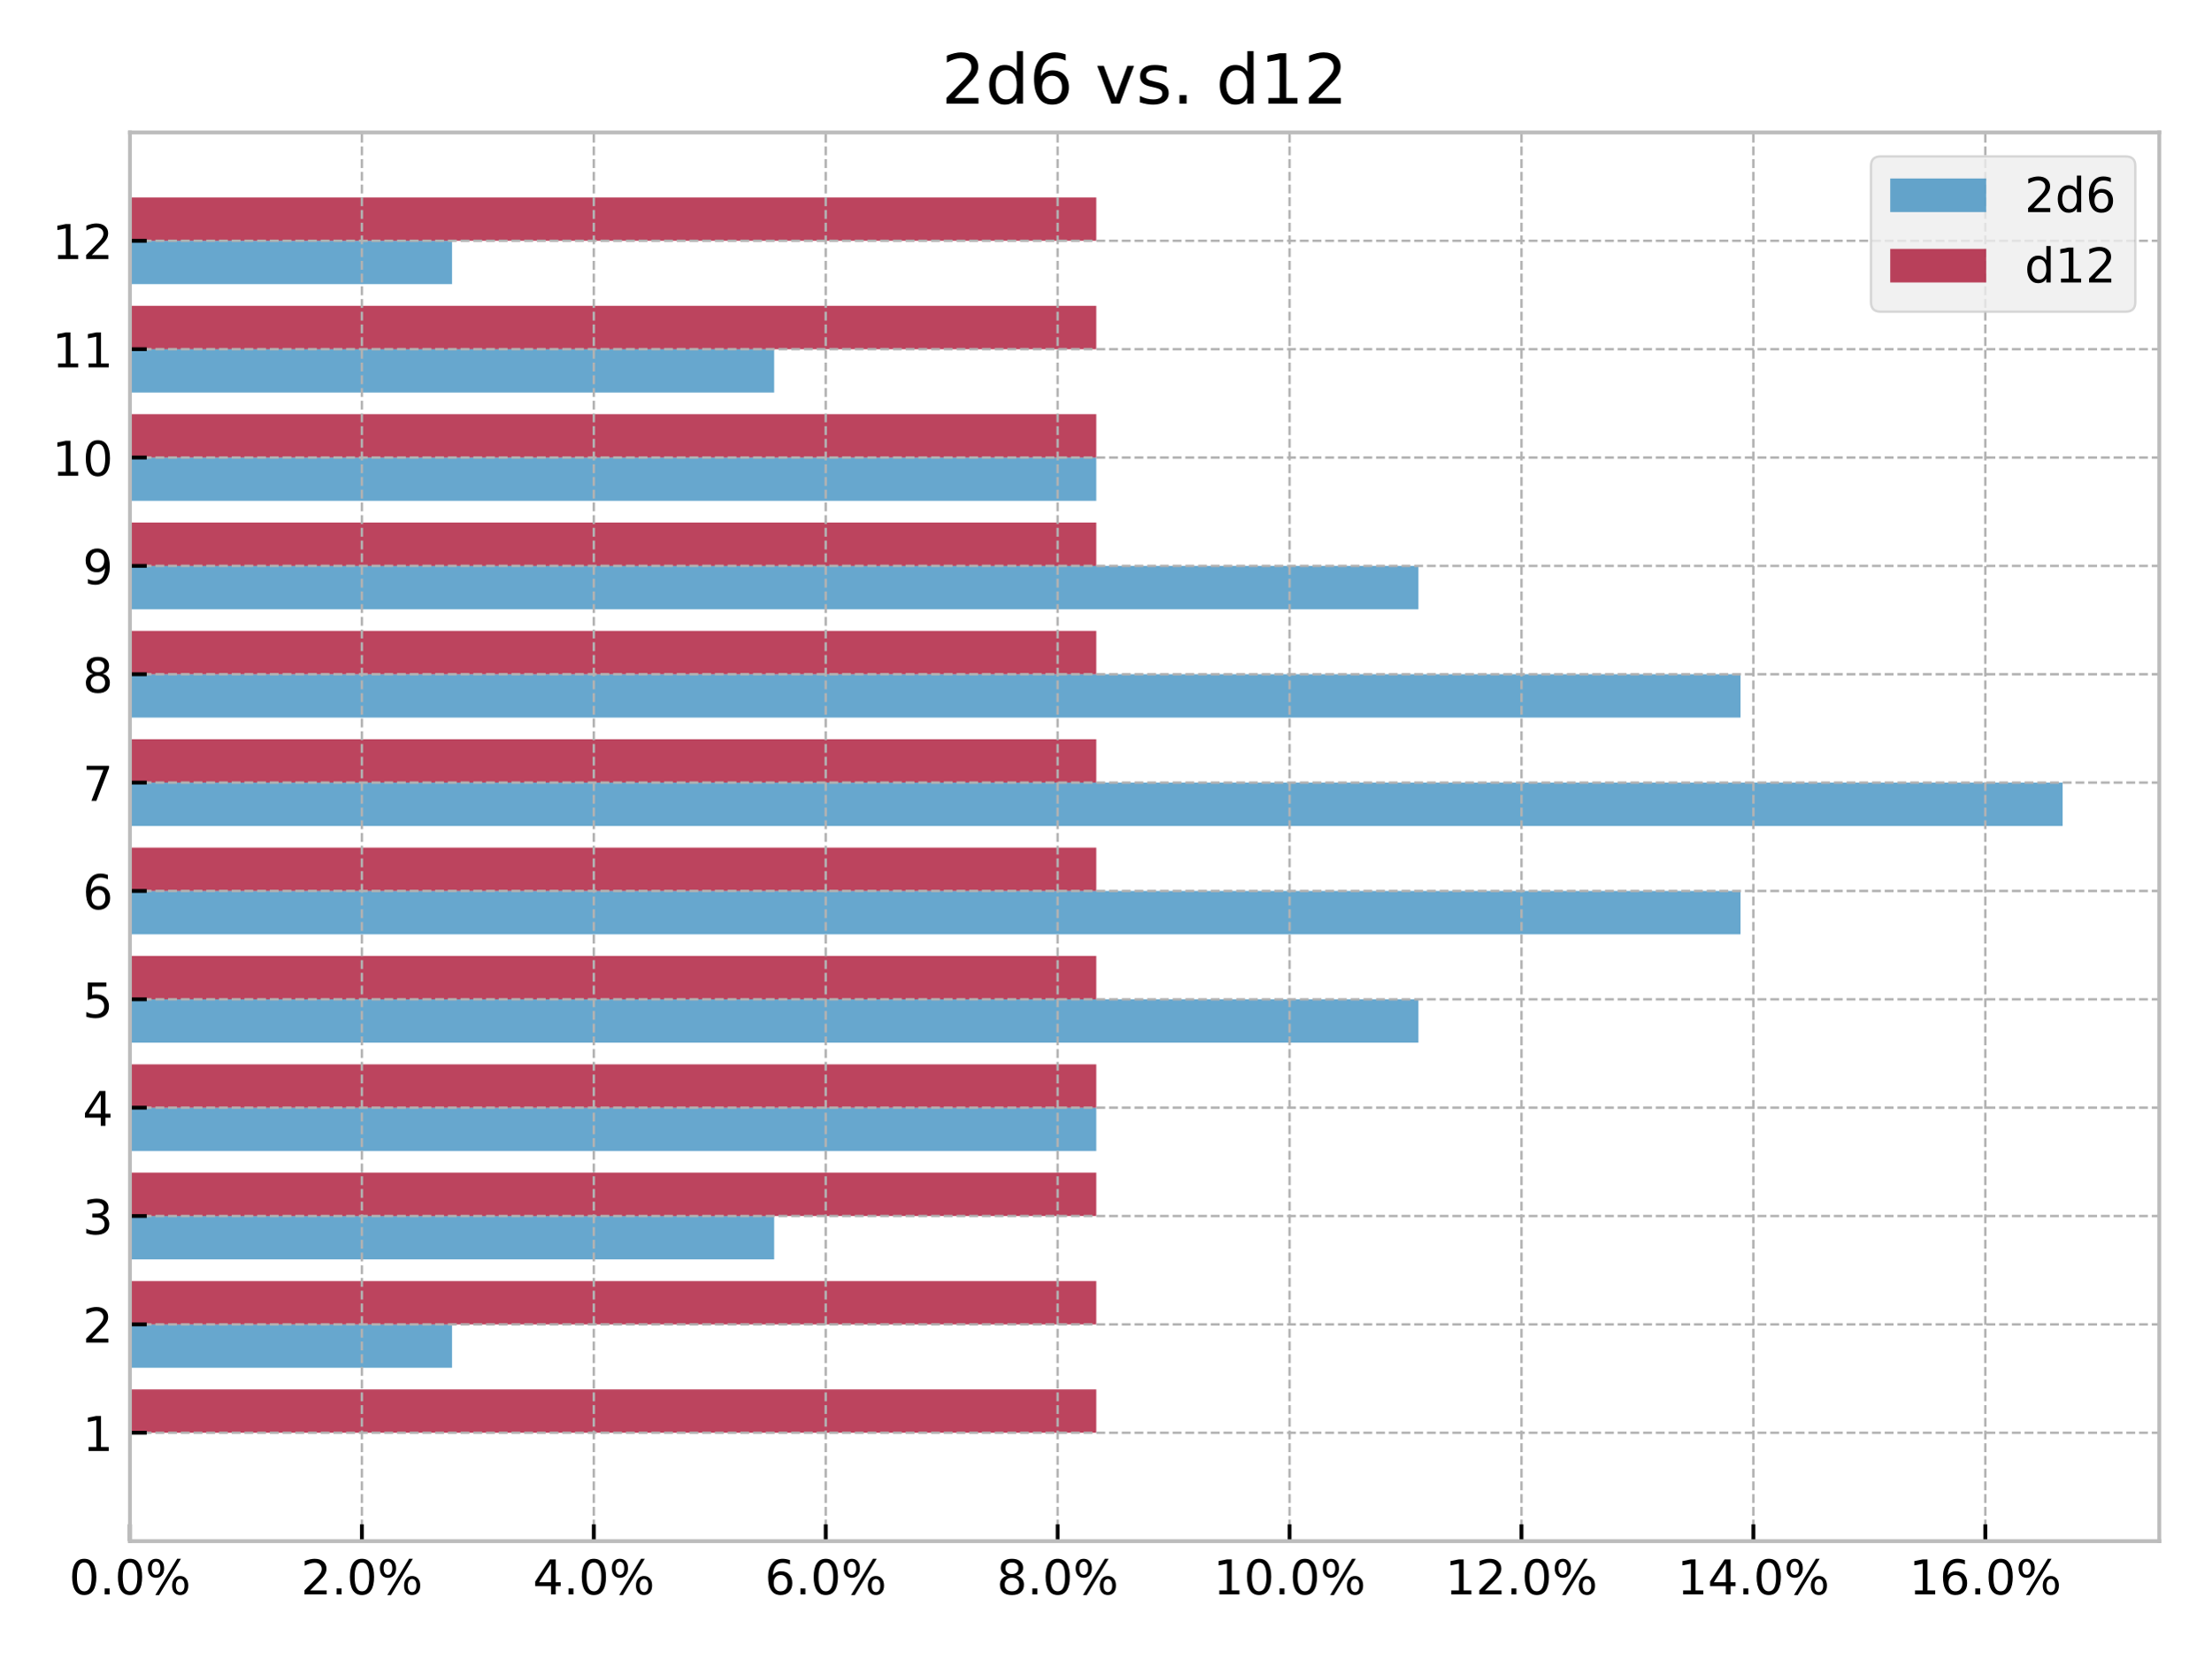
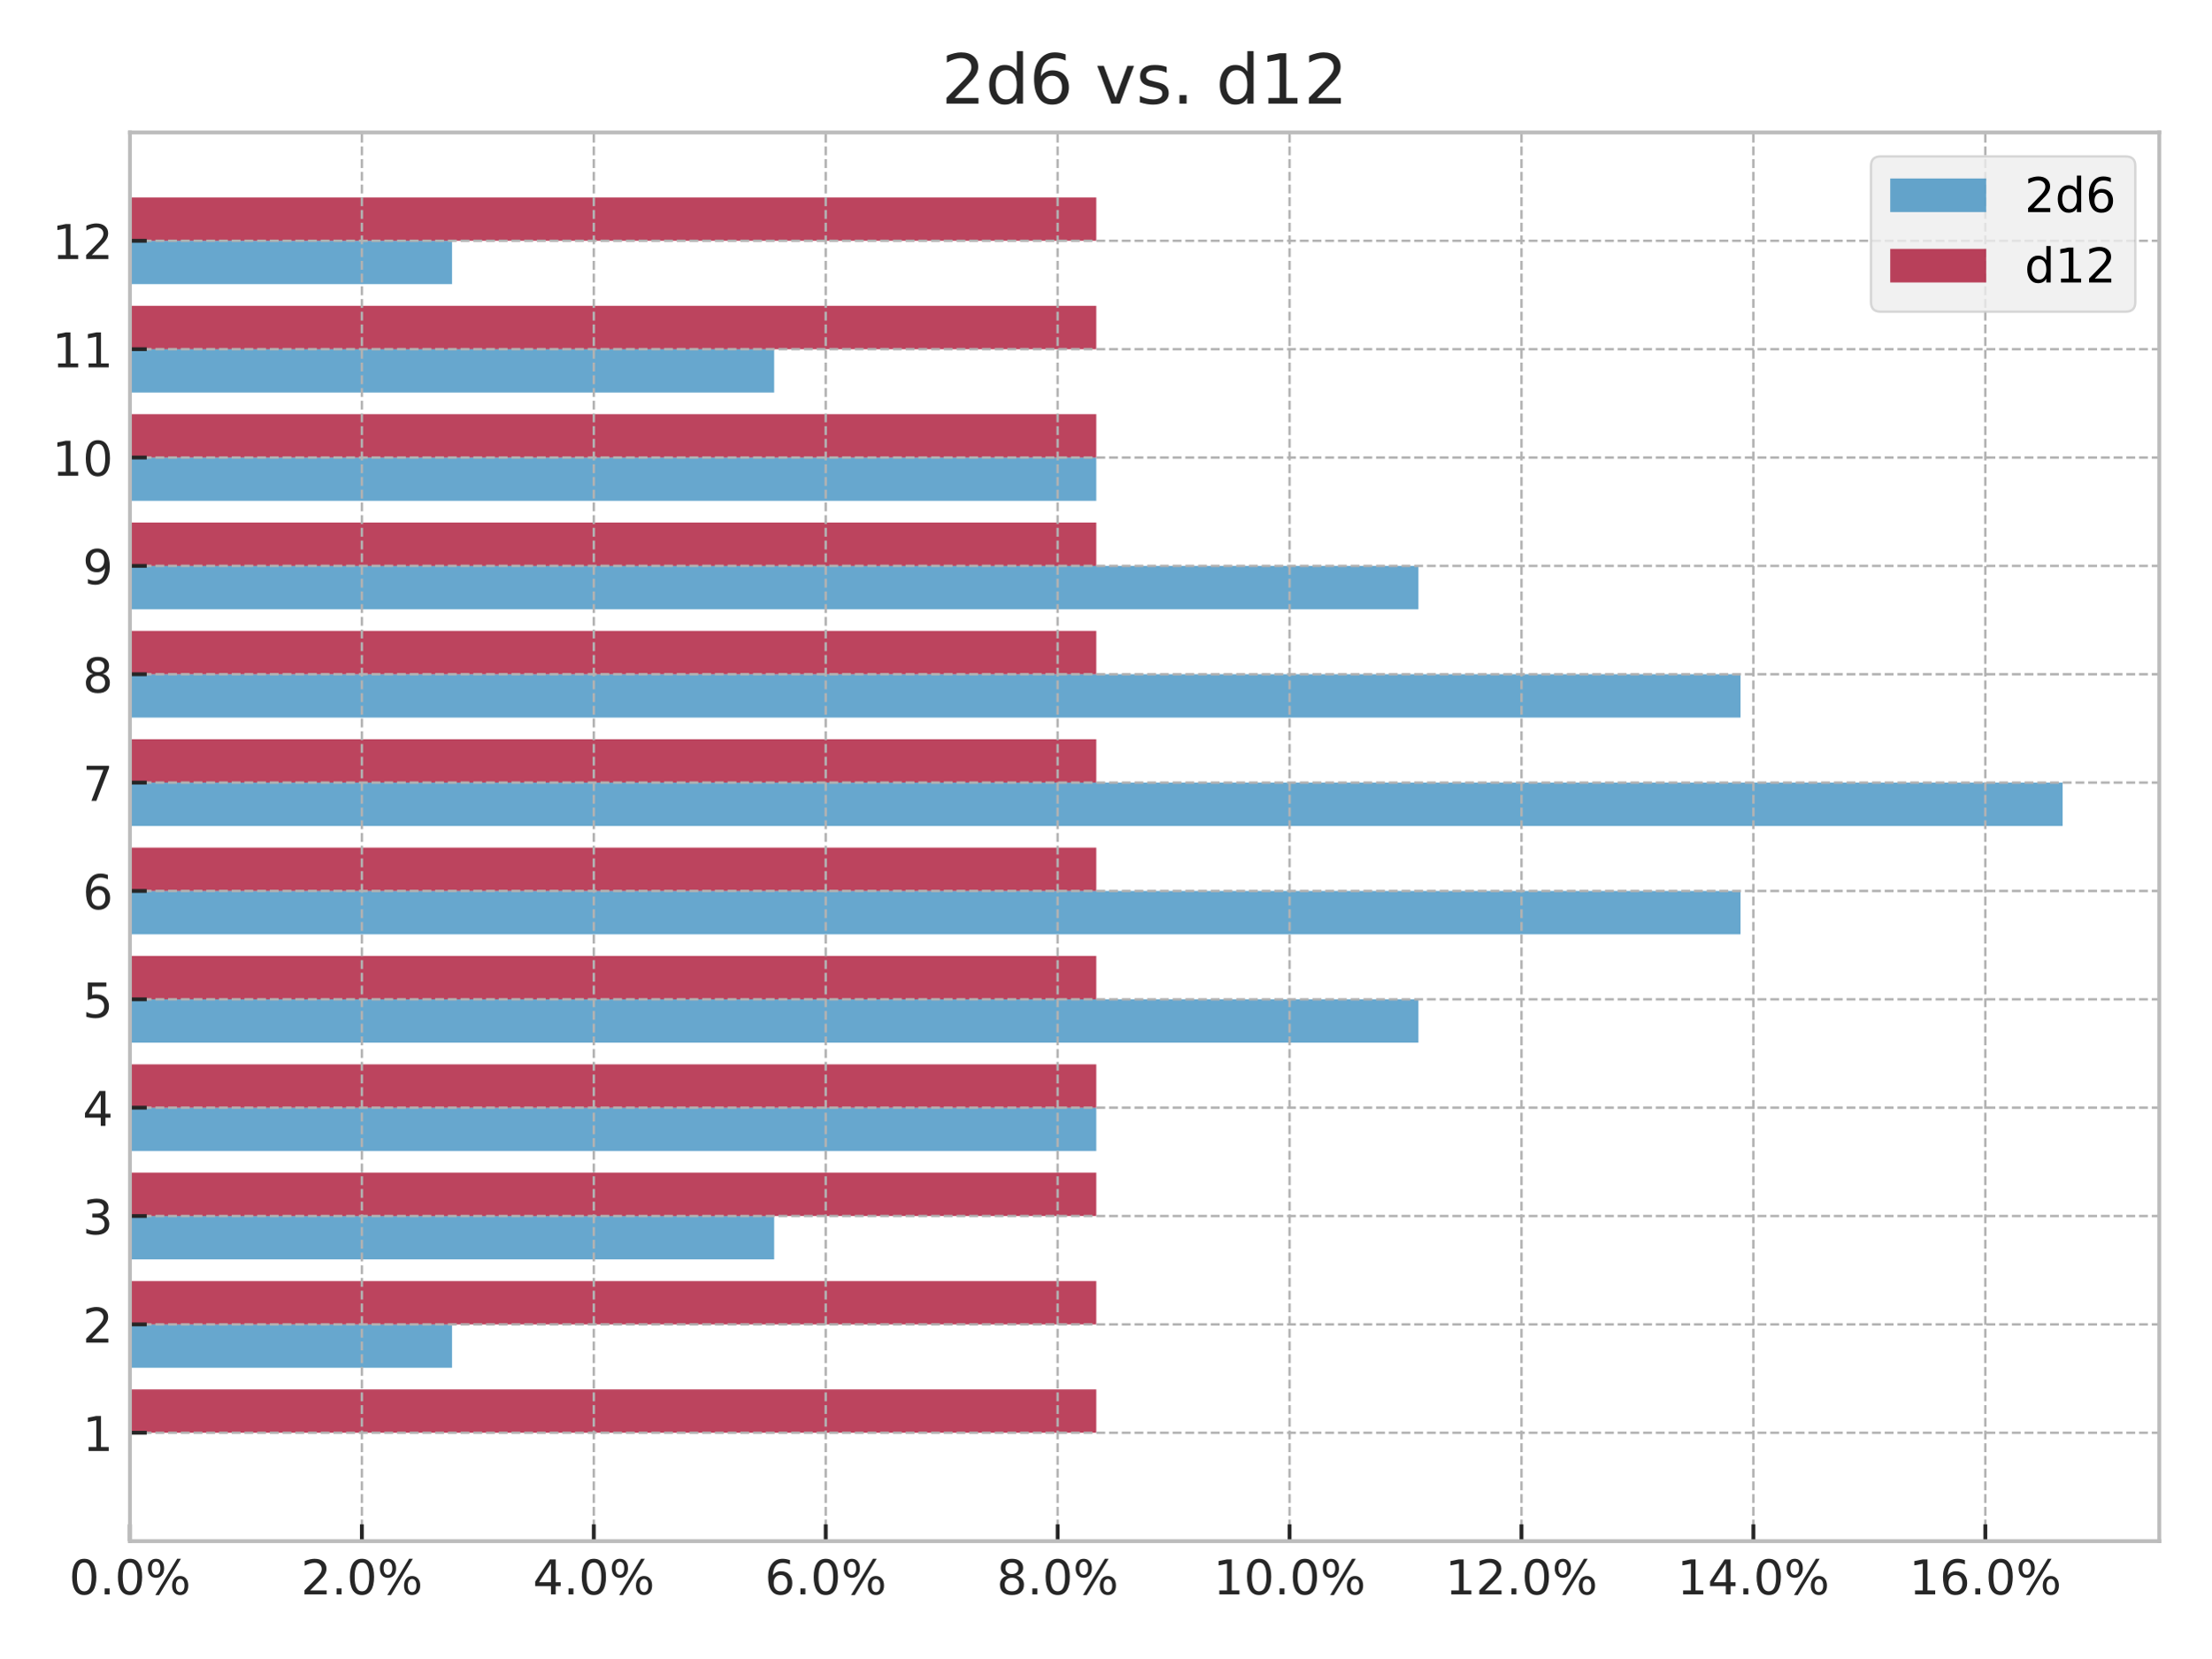
<svg xmlns="http://www.w3.org/2000/svg" xmlns:xlink="http://www.w3.org/1999/xlink" width="460.8pt" height="345.6pt" viewBox="0 0 460.8 345.6" version="1.1">
  <defs>
    <style type="text/css">*{stroke-linejoin: round; stroke-linecap: butt}</style>
  </defs>
  <g id="figure_1">
    <g id="patch_1">
      <path d="M 0 345.6  L 460.8 345.6  L 460.8 0  L 0 0  L 0 345.6  z " style="fill: none" />
    </g>
    <g id="axes_1">
      <g id="patch_2">
        <path d="M 27.08 321.22  L 450 321.22  L 450 27.6  L 27.08 27.6  L 27.08 321.22  z " style="fill: none" />
      </g>
      <g id="patch_3">
        <path d="M 27.08 285.082  L 94.21 285.082  L 94.21 276.048  L 27.08 276.048  z " clip-path="url(#p210be54471)" style="fill: #348abd; opacity: 0.75" />
      </g>
      <g id="patch_4">
        <path d="M 27.08 262.496  L 161.34 262.496  L 161.34 253.462  L 27.08 253.462  z " clip-path="url(#p210be54471)" style="fill: #348abd; opacity: 0.75" />
      </g>
      <g id="patch_5">
        <path d="M 27.08 239.91  L 228.47 239.91  L 228.47 230.875  L 27.08 230.875  z " clip-path="url(#p210be54471)" style="fill: #348abd; opacity: 0.75" />
      </g>
      <g id="patch_6">
        <path d="M 27.08 217.324  L 295.601 217.324  L 295.601 208.289  L 27.08 208.289  z " clip-path="url(#p210be54471)" style="fill: #348abd; opacity: 0.75" />
      </g>
      <g id="patch_7">
        <path d="M 27.08 194.738  L 362.731 194.738  L 362.731 185.703  L 27.08 185.703  z " clip-path="url(#p210be54471)" style="fill: #348abd; opacity: 0.75" />
      </g>
      <g id="patch_8">
        <path d="M 27.08 172.151  L 429.861 172.151  L 429.861 163.117  L 27.08 163.117  z " clip-path="url(#p210be54471)" style="fill: #348abd; opacity: 0.75" />
      </g>
      <g id="patch_9">
        <path d="M 27.08 149.565  L 362.731 149.565  L 362.731 140.531  L 27.08 140.531  z " clip-path="url(#p210be54471)" style="fill: #348abd; opacity: 0.75" />
      </g>
      <g id="patch_10">
        <path d="M 27.08 126.979  L 295.601 126.979  L 295.601 117.945  L 27.08 117.945  z " clip-path="url(#p210be54471)" style="fill: #348abd; opacity: 0.75" />
      </g>
      <g id="patch_11">
        <path d="M 27.08 104.393  L 228.47 104.393  L 228.47 95.358  L 27.08 95.358  z " clip-path="url(#p210be54471)" style="fill: #348abd; opacity: 0.75" />
      </g>
      <g id="patch_12">
        <path d="M 27.08 81.807  L 161.34 81.807  L 161.34 72.772  L 27.08 72.772  z " clip-path="url(#p210be54471)" style="fill: #348abd; opacity: 0.75" />
      </g>
      <g id="patch_13">
        <path d="M 27.08 59.221  L 94.21 59.221  L 94.21 50.186  L 27.08 50.186  z " clip-path="url(#p210be54471)" style="fill: #348abd; opacity: 0.75" />
      </g>
      <g id="patch_14">
        <path d="M 27.08 298.634  L 228.47 298.634  L 228.47 289.599  L 27.08 289.599  z " clip-path="url(#p210be54471)" style="fill: #a60628; opacity: 0.75" />
      </g>
      <g id="patch_15">
        <path d="M 27.08 276.048  L 228.47 276.048  L 228.47 267.013  L 27.08 267.013  z " clip-path="url(#p210be54471)" style="fill: #a60628; opacity: 0.75" />
      </g>
      <g id="patch_16">
        <path d="M 27.08 253.462  L 228.47 253.462  L 228.47 244.427  L 27.08 244.427  z " clip-path="url(#p210be54471)" style="fill: #a60628; opacity: 0.75" />
      </g>
      <g id="patch_17">
        <path d="M 27.08 230.875  L 228.47 230.875  L 228.47 221.841  L 27.08 221.841  z " clip-path="url(#p210be54471)" style="fill: #a60628; opacity: 0.75" />
      </g>
      <g id="patch_18">
        <path d="M 27.08 208.289  L 228.47 208.289  L 228.47 199.255  L 27.08 199.255  z " clip-path="url(#p210be54471)" style="fill: #a60628; opacity: 0.75" />
      </g>
      <g id="patch_19">
        <path d="M 27.08 185.703  L 228.47 185.703  L 228.47 176.669  L 27.08 176.669  z " clip-path="url(#p210be54471)" style="fill: #a60628; opacity: 0.75" />
      </g>
      <g id="patch_20">
        <path d="M 27.08 163.117  L 228.47 163.117  L 228.47 154.082  L 27.08 154.082  z " clip-path="url(#p210be54471)" style="fill: #a60628; opacity: 0.75" />
      </g>
      <g id="patch_21">
        <path d="M 27.08 140.531  L 228.47 140.531  L 228.47 131.496  L 27.08 131.496  z " clip-path="url(#p210be54471)" style="fill: #a60628; opacity: 0.75" />
      </g>
      <g id="patch_22">
        <path d="M 27.08 117.945  L 228.47 117.945  L 228.47 108.91  L 27.08 108.91  z " clip-path="url(#p210be54471)" style="fill: #a60628; opacity: 0.75" />
      </g>
      <g id="patch_23">
        <path d="M 27.08 95.358  L 228.47 95.358  L 228.47 86.324  L 27.08 86.324  z " clip-path="url(#p210be54471)" style="fill: #a60628; opacity: 0.75" />
      </g>
      <g id="patch_24">
        <path d="M 27.08 72.772  L 228.47 72.772  L 228.47 63.738  L 27.08 63.738  z " clip-path="url(#p210be54471)" style="fill: #a60628; opacity: 0.75" />
      </g>
      <g id="patch_25">
        <path d="M 27.08 50.186  L 228.47 50.186  L 228.47 41.152  L 27.08 41.152  z " clip-path="url(#p210be54471)" style="fill: #a60628; opacity: 0.75" />
      </g>
      <g id="matplotlib.axis_1">
        <g id="xtick_1">
          <g id="line2d_1">
            <path d="M 27.08 321.22  L 27.08 27.6  " clip-path="url(#p210be54471)" style="fill: none; stroke-dasharray: 1.85,0.8; stroke-dashoffset: 0; stroke: #b2b2b2; stroke-width: 0.5" />
          </g>
          <g id="line2d_2">
            <defs>
-               <path id="m2dd0287f95" d="M 0 0  L 0 -3.5  " style="stroke: #000000; stroke-width: 0.8" />
+               <path id="m73a5285972" d="M 0 0  L 0 -3.5  " style="stroke: #262626; stroke-width: 0.8" />
            </defs>
            <g>
-               <use xlink:href="#m2dd0287f95" x="27.08" y="321.22" style="stroke: #000000; stroke-width: 0.8" />
+               <use xlink:href="#m73a5285972" x="27.08" y="321.22" style="fill: #262626; stroke: #262626; stroke-width: 0.8" />
            </g>
          </g>
          <g id="text_1">
-             <g transform="translate(14.37766 332.3184) scale(0.1 -0.1)">
+             <g style="fill: #262626" transform="translate(14.37766 332.3184) scale(0.1 -0.1)">
              <defs>
                <path id="DejaVuSans-30" d="M 2034 4250  Q 1547 4250 1301 3770  Q 1056 3291 1056 2328  Q 1056 1369 1301 889  Q 1547 409 2034 409  Q 2525 409 2770 889  Q 3016 1369 3016 2328  Q 3016 3291 2770 3770  Q 2525 4250 2034 4250  z M 2034 4750  Q 2819 4750 3233 4129  Q 3647 3509 3647 2328  Q 3647 1150 3233 529  Q 2819 -91 2034 -91  Q 1250 -91 836 529  Q 422 1150 422 2328  Q 422 3509 836 4129  Q 1250 4750 2034 4750  z " transform="scale(0.015625)" />
                <path id="DejaVuSans-2e" d="M 684 794  L 1344 794  L 1344 0  L 684 0  L 684 794  z " transform="scale(0.015625)" />
                <path id="DejaVuSans-25" d="M 4653 2053  Q 4381 2053 4226 1822  Q 4072 1591 4072 1178  Q 4072 772 4226 539  Q 4381 306 4653 306  Q 4919 306 5073 539  Q 5228 772 5228 1178  Q 5228 1588 5073 1820  Q 4919 2053 4653 2053  z M 4653 2450  Q 5147 2450 5437 2106  Q 5728 1763 5728 1178  Q 5728 594 5436 251  Q 5144 -91 4653 -91  Q 4153 -91 3862 251  Q 3572 594 3572 1178  Q 3572 1766 3864 2108  Q 4156 2450 4653 2450  z M 1428 4353  Q 1159 4353 1004 4120  Q 850 3888 850 3481  Q 850 3069 1003 2837  Q 1156 2606 1428 2606  Q 1700 2606 1854 2837  Q 2009 3069 2009 3481  Q 2009 3884 1853 4118  Q 1697 4353 1428 4353  z M 4250 4750  L 4750 4750  L 1831 -91  L 1331 -91  L 4250 4750  z M 1428 4750  Q 1922 4750 2215 4408  Q 2509 4066 2509 3481  Q 2509 2891 2217 2550  Q 1925 2209 1428 2209  Q 931 2209 642 2551  Q 353 2894 353 3481  Q 353 4063 643 4406  Q 934 4750 1428 4750  z " transform="scale(0.015625)" />
              </defs>
              <use xlink:href="#DejaVuSans-30" />
              <use xlink:href="#DejaVuSans-2e" transform="translate(63.62305 0)" />
              <use xlink:href="#DejaVuSans-30" transform="translate(95.41016 0)" />
              <use xlink:href="#DejaVuSans-25" transform="translate(159.0332 0)" />
            </g>
          </g>
        </g>
        <g id="xtick_2">
          <g id="line2d_3">
            <path d="M 75.414 321.22  L 75.414 27.6  " clip-path="url(#p210be54471)" style="fill: none; stroke-dasharray: 1.85,0.8; stroke-dashoffset: 0; stroke: #b2b2b2; stroke-width: 0.5" />
          </g>
          <g id="line2d_4">
            <g>
-               <use xlink:href="#m2dd0287f95" x="75.414" y="321.22" style="stroke: #000000; stroke-width: 0.8" />
+               <use xlink:href="#m73a5285972" x="75.414" y="321.22" style="fill: #262626; stroke: #262626; stroke-width: 0.8" />
            </g>
          </g>
          <g id="text_2">
-             <g transform="translate(62.71137 332.3184) scale(0.1 -0.1)">
+             <g style="fill: #262626" transform="translate(62.71137 332.3184) scale(0.1 -0.1)">
              <defs>
                <path id="DejaVuSans-32" d="M 1228 531  L 3431 531  L 3431 0  L 469 0  L 469 531  Q 828 903 1448 1529  Q 2069 2156 2228 2338  Q 2531 2678 2651 2914  Q 2772 3150 2772 3378  Q 2772 3750 2511 3984  Q 2250 4219 1831 4219  Q 1534 4219 1204 4116  Q 875 4013 500 3803  L 500 4441  Q 881 4594 1212 4672  Q 1544 4750 1819 4750  Q 2544 4750 2975 4387  Q 3406 4025 3406 3419  Q 3406 3131 3298 2873  Q 3191 2616 2906 2266  Q 2828 2175 2409 1742  Q 1991 1309 1228 531  z " transform="scale(0.015625)" />
              </defs>
              <use xlink:href="#DejaVuSans-32" />
              <use xlink:href="#DejaVuSans-2e" transform="translate(63.62305 0)" />
              <use xlink:href="#DejaVuSans-30" transform="translate(95.41016 0)" />
              <use xlink:href="#DejaVuSans-25" transform="translate(159.0332 0)" />
            </g>
          </g>
        </g>
        <g id="xtick_3">
          <g id="line2d_5">
            <path d="M 123.747 321.22  L 123.747 27.6  " clip-path="url(#p210be54471)" style="fill: none; stroke-dasharray: 1.85,0.8; stroke-dashoffset: 0; stroke: #b2b2b2; stroke-width: 0.5" />
          </g>
          <g id="line2d_6">
            <g>
-               <use xlink:href="#m2dd0287f95" x="123.747" y="321.22" style="stroke: #000000; stroke-width: 0.8" />
+               <use xlink:href="#m73a5285972" x="123.747" y="321.22" style="fill: #262626; stroke: #262626; stroke-width: 0.8" />
            </g>
          </g>
          <g id="text_3">
-             <g transform="translate(111.0451 332.3184) scale(0.1 -0.1)">
+             <g style="fill: #262626" transform="translate(111.0451 332.3184) scale(0.1 -0.1)">
              <defs>
                <path id="DejaVuSans-34" d="M 2419 4116  L 825 1625  L 2419 1625  L 2419 4116  z M 2253 4666  L 3047 4666  L 3047 1625  L 3713 1625  L 3713 1100  L 3047 1100  L 3047 0  L 2419 0  L 2419 1100  L 313 1100  L 313 1709  L 2253 4666  z " transform="scale(0.015625)" />
              </defs>
              <use xlink:href="#DejaVuSans-34" />
              <use xlink:href="#DejaVuSans-2e" transform="translate(63.62305 0)" />
              <use xlink:href="#DejaVuSans-30" transform="translate(95.41016 0)" />
              <use xlink:href="#DejaVuSans-25" transform="translate(159.0332 0)" />
            </g>
          </g>
        </g>
        <g id="xtick_4">
          <g id="line2d_7">
            <path d="M 172.081 321.22  L 172.081 27.6  " clip-path="url(#p210be54471)" style="fill: none; stroke-dasharray: 1.85,0.8; stroke-dashoffset: 0; stroke: #b2b2b2; stroke-width: 0.5" />
          </g>
          <g id="line2d_8">
            <g>
-               <use xlink:href="#m2dd0287f95" x="172.081" y="321.22" style="stroke: #000000; stroke-width: 0.8" />
+               <use xlink:href="#m73a5285972" x="172.081" y="321.22" style="fill: #262626; stroke: #262626; stroke-width: 0.8" />
            </g>
          </g>
          <g id="text_4">
-             <g transform="translate(159.3788 332.3184) scale(0.1 -0.1)">
+             <g style="fill: #262626" transform="translate(159.3788 332.3184) scale(0.1 -0.1)">
              <defs>
                <path id="DejaVuSans-36" d="M 2113 2584  Q 1688 2584 1439 2293  Q 1191 2003 1191 1497  Q 1191 994 1439 701  Q 1688 409 2113 409  Q 2538 409 2786 701  Q 3034 994 3034 1497  Q 3034 2003 2786 2293  Q 2538 2584 2113 2584  z M 3366 4563  L 3366 3988  Q 3128 4100 2886 4159  Q 2644 4219 2406 4219  Q 1781 4219 1451 3797  Q 1122 3375 1075 2522  Q 1259 2794 1537 2939  Q 1816 3084 2150 3084  Q 2853 3084 3261 2657  Q 3669 2231 3669 1497  Q 3669 778 3244 343  Q 2819 -91 2113 -91  Q 1303 -91 875 529  Q 447 1150 447 2328  Q 447 3434 972 4092  Q 1497 4750 2381 4750  Q 2619 4750 2861 4703  Q 3103 4656 3366 4563  z " transform="scale(0.015625)" />
              </defs>
              <use xlink:href="#DejaVuSans-36" />
              <use xlink:href="#DejaVuSans-2e" transform="translate(63.62305 0)" />
              <use xlink:href="#DejaVuSans-30" transform="translate(95.41016 0)" />
              <use xlink:href="#DejaVuSans-25" transform="translate(159.0332 0)" />
            </g>
          </g>
        </g>
        <g id="xtick_5">
          <g id="line2d_9">
            <path d="M 220.415 321.22  L 220.415 27.6  " clip-path="url(#p210be54471)" style="fill: none; stroke-dasharray: 1.85,0.8; stroke-dashoffset: 0; stroke: #b2b2b2; stroke-width: 0.5" />
          </g>
          <g id="line2d_10">
            <g>
-               <use xlink:href="#m2dd0287f95" x="220.415" y="321.22" style="stroke: #000000; stroke-width: 0.8" />
+               <use xlink:href="#m73a5285972" x="220.415" y="321.22" style="fill: #262626; stroke: #262626; stroke-width: 0.8" />
            </g>
          </g>
          <g id="text_5">
-             <g transform="translate(207.7125 332.3184) scale(0.1 -0.1)">
+             <g style="fill: #262626" transform="translate(207.7125 332.3184) scale(0.1 -0.1)">
              <defs>
                <path id="DejaVuSans-38" d="M 2034 2216  Q 1584 2216 1326 1975  Q 1069 1734 1069 1313  Q 1069 891 1326 650  Q 1584 409 2034 409  Q 2484 409 2743 651  Q 3003 894 3003 1313  Q 3003 1734 2745 1975  Q 2488 2216 2034 2216  z M 1403 2484  Q 997 2584 770 2862  Q 544 3141 544 3541  Q 544 4100 942 4425  Q 1341 4750 2034 4750  Q 2731 4750 3128 4425  Q 3525 4100 3525 3541  Q 3525 3141 3298 2862  Q 3072 2584 2669 2484  Q 3125 2378 3379 2068  Q 3634 1759 3634 1313  Q 3634 634 3220 271  Q 2806 -91 2034 -91  Q 1263 -91 848 271  Q 434 634 434 1313  Q 434 1759 690 2068  Q 947 2378 1403 2484  z M 1172 3481  Q 1172 3119 1398 2916  Q 1625 2713 2034 2713  Q 2441 2713 2670 2916  Q 2900 3119 2900 3481  Q 2900 3844 2670 4047  Q 2441 4250 2034 4250  Q 1625 4250 1398 4047  Q 1172 3844 1172 3481  z " transform="scale(0.015625)" />
              </defs>
              <use xlink:href="#DejaVuSans-38" />
              <use xlink:href="#DejaVuSans-2e" transform="translate(63.62305 0)" />
              <use xlink:href="#DejaVuSans-30" transform="translate(95.41016 0)" />
              <use xlink:href="#DejaVuSans-25" transform="translate(159.0332 0)" />
            </g>
          </g>
        </g>
        <g id="xtick_6">
          <g id="line2d_11">
            <path d="M 268.749 321.22  L 268.749 27.6  " clip-path="url(#p210be54471)" style="fill: none; stroke-dasharray: 1.85,0.8; stroke-dashoffset: 0; stroke: #b2b2b2; stroke-width: 0.5" />
          </g>
          <g id="line2d_12">
            <g>
-               <use xlink:href="#m2dd0287f95" x="268.749" y="321.22" style="stroke: #000000; stroke-width: 0.8" />
+               <use xlink:href="#m73a5285972" x="268.749" y="321.22" style="fill: #262626; stroke: #262626; stroke-width: 0.8" />
            </g>
          </g>
          <g id="text_6">
-             <g transform="translate(252.865 332.3184) scale(0.1 -0.1)">
+             <g style="fill: #262626" transform="translate(252.865 332.3184) scale(0.1 -0.1)">
              <defs>
                <path id="DejaVuSans-31" d="M 794 531  L 1825 531  L 1825 4091  L 703 3866  L 703 4441  L 1819 4666  L 2450 4666  L 2450 531  L 3481 531  L 3481 0  L 794 0  L 794 531  z " transform="scale(0.015625)" />
              </defs>
              <use xlink:href="#DejaVuSans-31" />
              <use xlink:href="#DejaVuSans-30" transform="translate(63.62305 0)" />
              <use xlink:href="#DejaVuSans-2e" transform="translate(127.2461 0)" />
              <use xlink:href="#DejaVuSans-30" transform="translate(159.0332 0)" />
              <use xlink:href="#DejaVuSans-25" transform="translate(222.6562 0)" />
            </g>
          </g>
        </g>
        <g id="xtick_7">
          <g id="line2d_13">
            <path d="M 317.082 321.22  L 317.082 27.6  " clip-path="url(#p210be54471)" style="fill: none; stroke-dasharray: 1.85,0.8; stroke-dashoffset: 0; stroke: #b2b2b2; stroke-width: 0.5" />
          </g>
          <g id="line2d_14">
            <g>
-               <use xlink:href="#m2dd0287f95" x="317.082" y="321.22" style="stroke: #000000; stroke-width: 0.8" />
+               <use xlink:href="#m73a5285972" x="317.082" y="321.22" style="fill: #262626; stroke: #262626; stroke-width: 0.8" />
            </g>
          </g>
          <g id="text_7">
-             <g transform="translate(301.1987 332.3184) scale(0.1 -0.1)">
+             <g style="fill: #262626" transform="translate(301.1987 332.3184) scale(0.1 -0.1)">
              <use xlink:href="#DejaVuSans-31" />
              <use xlink:href="#DejaVuSans-32" transform="translate(63.62305 0)" />
              <use xlink:href="#DejaVuSans-2e" transform="translate(127.2461 0)" />
              <use xlink:href="#DejaVuSans-30" transform="translate(159.0332 0)" />
              <use xlink:href="#DejaVuSans-25" transform="translate(222.6562 0)" />
            </g>
          </g>
        </g>
        <g id="xtick_8">
          <g id="line2d_15">
            <path d="M 365.416 321.22  L 365.416 27.6  " clip-path="url(#p210be54471)" style="fill: none; stroke-dasharray: 1.85,0.8; stroke-dashoffset: 0; stroke: #b2b2b2; stroke-width: 0.5" />
          </g>
          <g id="line2d_16">
            <g>
-               <use xlink:href="#m2dd0287f95" x="365.416" y="321.22" style="stroke: #000000; stroke-width: 0.8" />
+               <use xlink:href="#m73a5285972" x="365.416" y="321.22" style="fill: #262626; stroke: #262626; stroke-width: 0.8" />
            </g>
          </g>
          <g id="text_8">
-             <g transform="translate(349.5324 332.3184) scale(0.1 -0.1)">
+             <g style="fill: #262626" transform="translate(349.5324 332.3184) scale(0.1 -0.1)">
              <use xlink:href="#DejaVuSans-31" />
              <use xlink:href="#DejaVuSans-34" transform="translate(63.62305 0)" />
              <use xlink:href="#DejaVuSans-2e" transform="translate(127.2461 0)" />
              <use xlink:href="#DejaVuSans-30" transform="translate(159.0332 0)" />
              <use xlink:href="#DejaVuSans-25" transform="translate(222.6562 0)" />
            </g>
          </g>
        </g>
        <g id="xtick_9">
          <g id="line2d_17">
            <path d="M 413.75 321.22  L 413.75 27.6  " clip-path="url(#p210be54471)" style="fill: none; stroke-dasharray: 1.85,0.8; stroke-dashoffset: 0; stroke: #b2b2b2; stroke-width: 0.5" />
          </g>
          <g id="line2d_18">
            <g>
-               <use xlink:href="#m2dd0287f95" x="413.75" y="321.22" style="stroke: #000000; stroke-width: 0.8" />
+               <use xlink:href="#m73a5285972" x="413.75" y="321.22" style="fill: #262626; stroke: #262626; stroke-width: 0.8" />
            </g>
          </g>
          <g id="text_9">
-             <g transform="translate(397.8661 332.3184) scale(0.1 -0.1)">
+             <g style="fill: #262626" transform="translate(397.8661 332.3184) scale(0.1 -0.1)">
              <use xlink:href="#DejaVuSans-31" />
              <use xlink:href="#DejaVuSans-36" transform="translate(63.62305 0)" />
              <use xlink:href="#DejaVuSans-2e" transform="translate(127.2461 0)" />
              <use xlink:href="#DejaVuSans-30" transform="translate(159.0332 0)" />
              <use xlink:href="#DejaVuSans-25" transform="translate(222.6562 0)" />
            </g>
          </g>
        </g>
      </g>
      <g id="matplotlib.axis_2">
        <g id="ytick_1">
          <g id="line2d_19">
            <path d="M 27.08 298.634  L 450 298.634  " clip-path="url(#p210be54471)" style="fill: none; stroke-dasharray: 1.85,0.8; stroke-dashoffset: 0; stroke: #b2b2b2; stroke-width: 0.5" />
          </g>
          <g id="line2d_20">
            <defs>
-               <path id="m525068247a" d="M 0 0  L 3.5 0  " style="stroke: #000000; stroke-width: 0.8" />
+               <path id="m5d848f88b3" d="M 0 0  L 3.5 0  " style="stroke: #262626; stroke-width: 0.8" />
            </defs>
            <g>
-               <use xlink:href="#m525068247a" x="27.08" y="298.634" style="stroke: #000000; stroke-width: 0.8" />
+               <use xlink:href="#m5d848f88b3" x="27.08" y="298.634" style="fill: #262626; stroke: #262626; stroke-width: 0.8" />
            </g>
          </g>
          <g id="text_10">
-             <g transform="translate(17.2175 302.4331) scale(0.1 -0.1)">
+             <g style="fill: #262626" transform="translate(17.2175 302.4331) scale(0.1 -0.1)">
              <use xlink:href="#DejaVuSans-31" />
            </g>
          </g>
        </g>
        <g id="ytick_2">
          <g id="line2d_21">
            <path d="M 27.08 276.048  L 450 276.048  " clip-path="url(#p210be54471)" style="fill: none; stroke-dasharray: 1.85,0.8; stroke-dashoffset: 0; stroke: #b2b2b2; stroke-width: 0.5" />
          </g>
          <g id="line2d_22">
            <g>
-               <use xlink:href="#m525068247a" x="27.08" y="276.048" style="stroke: #000000; stroke-width: 0.8" />
+               <use xlink:href="#m5d848f88b3" x="27.08" y="276.048" style="fill: #262626; stroke: #262626; stroke-width: 0.8" />
            </g>
          </g>
          <g id="text_11">
-             <g transform="translate(17.2175 279.8469) scale(0.1 -0.1)">
+             <g style="fill: #262626" transform="translate(17.2175 279.8469) scale(0.1 -0.1)">
              <use xlink:href="#DejaVuSans-32" />
            </g>
          </g>
        </g>
        <g id="ytick_3">
          <g id="line2d_23">
            <path d="M 27.08 253.462  L 450 253.462  " clip-path="url(#p210be54471)" style="fill: none; stroke-dasharray: 1.85,0.8; stroke-dashoffset: 0; stroke: #b2b2b2; stroke-width: 0.5" />
          </g>
          <g id="line2d_24">
            <g>
-               <use xlink:href="#m525068247a" x="27.08" y="253.462" style="stroke: #000000; stroke-width: 0.8" />
+               <use xlink:href="#m5d848f88b3" x="27.08" y="253.462" style="fill: #262626; stroke: #262626; stroke-width: 0.8" />
            </g>
          </g>
          <g id="text_12">
-             <g transform="translate(17.2175 257.2608) scale(0.1 -0.1)">
+             <g style="fill: #262626" transform="translate(17.2175 257.2608) scale(0.1 -0.1)">
              <defs>
                <path id="DejaVuSans-33" d="M 2597 2516  Q 3050 2419 3304 2112  Q 3559 1806 3559 1356  Q 3559 666 3084 287  Q 2609 -91 1734 -91  Q 1441 -91 1130 -33  Q 819 25 488 141  L 488 750  Q 750 597 1062 519  Q 1375 441 1716 441  Q 2309 441 2620 675  Q 2931 909 2931 1356  Q 2931 1769 2642 2001  Q 2353 2234 1838 2234  L 1294 2234  L 1294 2753  L 1863 2753  Q 2328 2753 2575 2939  Q 2822 3125 2822 3475  Q 2822 3834 2567 4026  Q 2313 4219 1838 4219  Q 1578 4219 1281 4162  Q 984 4106 628 3988  L 628 4550  Q 988 4650 1302 4700  Q 1616 4750 1894 4750  Q 2613 4750 3031 4423  Q 3450 4097 3450 3541  Q 3450 3153 3228 2886  Q 3006 2619 2597 2516  z " transform="scale(0.015625)" />
              </defs>
              <use xlink:href="#DejaVuSans-33" />
            </g>
          </g>
        </g>
        <g id="ytick_4">
          <g id="line2d_25">
            <path d="M 27.08 230.875  L 450 230.875  " clip-path="url(#p210be54471)" style="fill: none; stroke-dasharray: 1.85,0.8; stroke-dashoffset: 0; stroke: #b2b2b2; stroke-width: 0.5" />
          </g>
          <g id="line2d_26">
            <g>
-               <use xlink:href="#m525068247a" x="27.08" y="230.875" style="stroke: #000000; stroke-width: 0.8" />
+               <use xlink:href="#m5d848f88b3" x="27.08" y="230.875" style="fill: #262626; stroke: #262626; stroke-width: 0.8" />
            </g>
          </g>
          <g id="text_13">
-             <g transform="translate(17.2175 234.6746) scale(0.1 -0.1)">
+             <g style="fill: #262626" transform="translate(17.2175 234.6746) scale(0.1 -0.1)">
              <use xlink:href="#DejaVuSans-34" />
            </g>
          </g>
        </g>
        <g id="ytick_5">
          <g id="line2d_27">
            <path d="M 27.08 208.289  L 450 208.289  " clip-path="url(#p210be54471)" style="fill: none; stroke-dasharray: 1.85,0.8; stroke-dashoffset: 0; stroke: #b2b2b2; stroke-width: 0.5" />
          </g>
          <g id="line2d_28">
            <g>
-               <use xlink:href="#m525068247a" x="27.08" y="208.289" style="stroke: #000000; stroke-width: 0.8" />
+               <use xlink:href="#m5d848f88b3" x="27.08" y="208.289" style="fill: #262626; stroke: #262626; stroke-width: 0.8" />
            </g>
          </g>
          <g id="text_14">
-             <g transform="translate(17.2175 212.0884) scale(0.1 -0.1)">
+             <g style="fill: #262626" transform="translate(17.2175 212.0884) scale(0.1 -0.1)">
              <defs>
                <path id="DejaVuSans-35" d="M 691 4666  L 3169 4666  L 3169 4134  L 1269 4134  L 1269 2991  Q 1406 3038 1543 3061  Q 1681 3084 1819 3084  Q 2600 3084 3056 2656  Q 3513 2228 3513 1497  Q 3513 744 3044 326  Q 2575 -91 1722 -91  Q 1428 -91 1123 -41  Q 819 9 494 109  L 494 744  Q 775 591 1075 516  Q 1375 441 1709 441  Q 2250 441 2565 725  Q 2881 1009 2881 1497  Q 2881 1984 2565 2268  Q 2250 2553 1709 2553  Q 1456 2553 1204 2497  Q 953 2441 691 2322  L 691 4666  z " transform="scale(0.015625)" />
              </defs>
              <use xlink:href="#DejaVuSans-35" />
            </g>
          </g>
        </g>
        <g id="ytick_6">
          <g id="line2d_29">
            <path d="M 27.08 185.703  L 450 185.703  " clip-path="url(#p210be54471)" style="fill: none; stroke-dasharray: 1.85,0.8; stroke-dashoffset: 0; stroke: #b2b2b2; stroke-width: 0.5" />
          </g>
          <g id="line2d_30">
            <g>
-               <use xlink:href="#m525068247a" x="27.08" y="185.703" style="stroke: #000000; stroke-width: 0.8" />
+               <use xlink:href="#m5d848f88b3" x="27.08" y="185.703" style="fill: #262626; stroke: #262626; stroke-width: 0.8" />
            </g>
          </g>
          <g id="text_15">
-             <g transform="translate(17.2175 189.5023) scale(0.1 -0.1)">
+             <g style="fill: #262626" transform="translate(17.2175 189.5023) scale(0.1 -0.1)">
              <use xlink:href="#DejaVuSans-36" />
            </g>
          </g>
        </g>
        <g id="ytick_7">
          <g id="line2d_31">
            <path d="M 27.08 163.117  L 450 163.117  " clip-path="url(#p210be54471)" style="fill: none; stroke-dasharray: 1.85,0.8; stroke-dashoffset: 0; stroke: #b2b2b2; stroke-width: 0.5" />
          </g>
          <g id="line2d_32">
            <g>
-               <use xlink:href="#m525068247a" x="27.08" y="163.117" style="stroke: #000000; stroke-width: 0.8" />
+               <use xlink:href="#m5d848f88b3" x="27.08" y="163.117" style="fill: #262626; stroke: #262626; stroke-width: 0.8" />
            </g>
          </g>
          <g id="text_16">
-             <g transform="translate(17.2175 166.9161) scale(0.1 -0.1)">
+             <g style="fill: #262626" transform="translate(17.2175 166.9161) scale(0.1 -0.1)">
              <defs>
                <path id="DejaVuSans-37" d="M 525 4666  L 3525 4666  L 3525 4397  L 1831 0  L 1172 0  L 2766 4134  L 525 4134  L 525 4666  z " transform="scale(0.015625)" />
              </defs>
              <use xlink:href="#DejaVuSans-37" />
            </g>
          </g>
        </g>
        <g id="ytick_8">
          <g id="line2d_33">
            <path d="M 27.08 140.531  L 450 140.531  " clip-path="url(#p210be54471)" style="fill: none; stroke-dasharray: 1.85,0.8; stroke-dashoffset: 0; stroke: #b2b2b2; stroke-width: 0.5" />
          </g>
          <g id="line2d_34">
            <g>
-               <use xlink:href="#m525068247a" x="27.08" y="140.531" style="stroke: #000000; stroke-width: 0.8" />
+               <use xlink:href="#m5d848f88b3" x="27.08" y="140.531" style="fill: #262626; stroke: #262626; stroke-width: 0.8" />
            </g>
          </g>
          <g id="text_17">
-             <g transform="translate(17.2175 144.33) scale(0.1 -0.1)">
+             <g style="fill: #262626" transform="translate(17.2175 144.33) scale(0.1 -0.1)">
              <use xlink:href="#DejaVuSans-38" />
            </g>
          </g>
        </g>
        <g id="ytick_9">
          <g id="line2d_35">
            <path d="M 27.08 117.945  L 450 117.945  " clip-path="url(#p210be54471)" style="fill: none; stroke-dasharray: 1.85,0.8; stroke-dashoffset: 0; stroke: #b2b2b2; stroke-width: 0.5" />
          </g>
          <g id="line2d_36">
            <g>
-               <use xlink:href="#m525068247a" x="27.08" y="117.945" style="stroke: #000000; stroke-width: 0.8" />
+               <use xlink:href="#m5d848f88b3" x="27.08" y="117.945" style="fill: #262626; stroke: #262626; stroke-width: 0.8" />
            </g>
          </g>
          <g id="text_18">
-             <g transform="translate(17.2175 121.7438) scale(0.1 -0.1)">
+             <g style="fill: #262626" transform="translate(17.2175 121.7438) scale(0.1 -0.1)">
              <defs>
                <path id="DejaVuSans-39" d="M 703 97  L 703 672  Q 941 559 1184 500  Q 1428 441 1663 441  Q 2288 441 2617 861  Q 2947 1281 2994 2138  Q 2813 1869 2534 1725  Q 2256 1581 1919 1581  Q 1219 1581 811 2004  Q 403 2428 403 3163  Q 403 3881 828 4315  Q 1253 4750 1959 4750  Q 2769 4750 3195 4129  Q 3622 3509 3622 2328  Q 3622 1225 3098 567  Q 2575 -91 1691 -91  Q 1453 -91 1209 -44  Q 966 3 703 97  z M 1959 2075  Q 2384 2075 2632 2365  Q 2881 2656 2881 3163  Q 2881 3666 2632 3958  Q 2384 4250 1959 4250  Q 1534 4250 1286 3958  Q 1038 3666 1038 3163  Q 1038 2656 1286 2365  Q 1534 2075 1959 2075  z " transform="scale(0.015625)" />
              </defs>
              <use xlink:href="#DejaVuSans-39" />
            </g>
          </g>
        </g>
        <g id="ytick_10">
          <g id="line2d_37">
            <path d="M 27.08 95.358  L 450 95.358  " clip-path="url(#p210be54471)" style="fill: none; stroke-dasharray: 1.85,0.8; stroke-dashoffset: 0; stroke: #b2b2b2; stroke-width: 0.5" />
          </g>
          <g id="line2d_38">
            <g>
-               <use xlink:href="#m525068247a" x="27.08" y="95.358" style="stroke: #000000; stroke-width: 0.8" />
+               <use xlink:href="#m5d848f88b3" x="27.08" y="95.358" style="fill: #262626; stroke: #262626; stroke-width: 0.8" />
            </g>
          </g>
          <g id="text_19">
-             <g transform="translate(10.855 99.15768) scale(0.1 -0.1)">
+             <g style="fill: #262626" transform="translate(10.855 99.15768) scale(0.1 -0.1)">
              <use xlink:href="#DejaVuSans-31" />
              <use xlink:href="#DejaVuSans-30" transform="translate(63.62305 0)" />
            </g>
          </g>
        </g>
        <g id="ytick_11">
          <g id="line2d_39">
            <path d="M 27.08 72.772  L 450 72.772  " clip-path="url(#p210be54471)" style="fill: none; stroke-dasharray: 1.85,0.8; stroke-dashoffset: 0; stroke: #b2b2b2; stroke-width: 0.5" />
          </g>
          <g id="line2d_40">
            <g>
-               <use xlink:href="#m525068247a" x="27.08" y="72.772" style="stroke: #000000; stroke-width: 0.8" />
+               <use xlink:href="#m5d848f88b3" x="27.08" y="72.772" style="fill: #262626; stroke: #262626; stroke-width: 0.8" />
            </g>
          </g>
          <g id="text_20">
-             <g transform="translate(10.855 76.57153) scale(0.1 -0.1)">
+             <g style="fill: #262626" transform="translate(10.855 76.57153) scale(0.1 -0.1)">
              <use xlink:href="#DejaVuSans-31" />
              <use xlink:href="#DejaVuSans-31" transform="translate(63.62305 0)" />
            </g>
          </g>
        </g>
        <g id="ytick_12">
          <g id="line2d_41">
            <path d="M 27.08 50.186  L 450 50.186  " clip-path="url(#p210be54471)" style="fill: none; stroke-dasharray: 1.85,0.8; stroke-dashoffset: 0; stroke: #b2b2b2; stroke-width: 0.5" />
          </g>
          <g id="line2d_42">
            <g>
-               <use xlink:href="#m525068247a" x="27.08" y="50.186" style="stroke: #000000; stroke-width: 0.8" />
+               <use xlink:href="#m5d848f88b3" x="27.08" y="50.186" style="fill: #262626; stroke: #262626; stroke-width: 0.8" />
            </g>
          </g>
          <g id="text_21">
-             <g transform="translate(10.855 53.98537) scale(0.1 -0.1)">
+             <g style="fill: #262626" transform="translate(10.855 53.98537) scale(0.1 -0.1)">
              <use xlink:href="#DejaVuSans-31" />
              <use xlink:href="#DejaVuSans-32" transform="translate(63.62305 0)" />
            </g>
          </g>
        </g>
      </g>
      <g id="patch_26">
        <path d="M 27.08 321.22  L 27.08 27.6  " style="fill: none; stroke: #bcbcbc; stroke-width: 0.8; stroke-linejoin: miter; stroke-linecap: square" />
      </g>
      <g id="patch_27">
        <path d="M 450 321.22  L 450 27.6  " style="fill: none; stroke: #bcbcbc; stroke-width: 0.8; stroke-linejoin: miter; stroke-linecap: square" />
      </g>
      <g id="patch_28">
        <path d="M 27.08 321.22  L 450 321.22  " style="fill: none; stroke: #bcbcbc; stroke-width: 0.8; stroke-linejoin: miter; stroke-linecap: square" />
      </g>
      <g id="patch_29">
        <path d="M 27.08 27.6  L 450 27.6  " style="fill: none; stroke: #bcbcbc; stroke-width: 0.8; stroke-linejoin: miter; stroke-linecap: square" />
      </g>
      <g id="text_22">
-         <g transform="translate(196.1972 21.6) scale(0.144 -0.144)">
+         <g style="fill: #262626" transform="translate(196.1972 21.6) scale(0.144 -0.144)">
          <defs>
            <path id="DejaVuSans-64" d="M 2906 2969  L 2906 4863  L 3481 4863  L 3481 0  L 2906 0  L 2906 525  Q 2725 213 2448 61  Q 2172 -91 1784 -91  Q 1150 -91 751 415  Q 353 922 353 1747  Q 353 2572 751 3078  Q 1150 3584 1784 3584  Q 2172 3584 2448 3432  Q 2725 3281 2906 2969  z M 947 1747  Q 947 1113 1208 752  Q 1469 391 1925 391  Q 2381 391 2643 752  Q 2906 1113 2906 1747  Q 2906 2381 2643 2742  Q 2381 3103 1925 3103  Q 1469 3103 1208 2742  Q 947 2381 947 1747  z " transform="scale(0.015625)" />
            <path id="DejaVuSans-20" transform="scale(0.015625)" />
            <path id="DejaVuSans-76" d="M 191 3500  L 800 3500  L 1894 563  L 2988 3500  L 3597 3500  L 2284 0  L 1503 0  L 191 3500  z " transform="scale(0.015625)" />
            <path id="DejaVuSans-73" d="M 2834 3397  L 2834 2853  Q 2591 2978 2328 3040  Q 2066 3103 1784 3103  Q 1356 3103 1142 2972  Q 928 2841 928 2578  Q 928 2378 1081 2264  Q 1234 2150 1697 2047  L 1894 2003  Q 2506 1872 2764 1633  Q 3022 1394 3022 966  Q 3022 478 2636 193  Q 2250 -91 1575 -91  Q 1294 -91 989 -36  Q 684 19 347 128  L 347 722  Q 666 556 975 473  Q 1284 391 1588 391  Q 1994 391 2212 530  Q 2431 669 2431 922  Q 2431 1156 2273 1281  Q 2116 1406 1581 1522  L 1381 1569  Q 847 1681 609 1914  Q 372 2147 372 2553  Q 372 3047 722 3315  Q 1072 3584 1716 3584  Q 2034 3584 2315 3537  Q 2597 3491 2834 3397  z " transform="scale(0.015625)" />
          </defs>
          <use xlink:href="#DejaVuSans-32" />
          <use xlink:href="#DejaVuSans-64" transform="translate(63.62305 0)" />
          <use xlink:href="#DejaVuSans-36" transform="translate(127.0996 0)" />
          <use xlink:href="#DejaVuSans-20" transform="translate(190.7227 0)" />
          <use xlink:href="#DejaVuSans-76" transform="translate(222.5098 0)" />
          <use xlink:href="#DejaVuSans-73" transform="translate(281.6895 0)" />
          <use xlink:href="#DejaVuSans-2e" transform="translate(333.7891 0)" />
          <use xlink:href="#DejaVuSans-20" transform="translate(365.5762 0)" />
          <use xlink:href="#DejaVuSans-64" transform="translate(397.3633 0)" />
          <use xlink:href="#DejaVuSans-31" transform="translate(460.8398 0)" />
          <use xlink:href="#DejaVuSans-32" transform="translate(524.4629 0)" />
        </g>
      </g>
      <g id="legend_1">
        <g id="patch_30">
          <path d="M 391.927 64.956  L 443 64.956  Q 445 64.956 445 62.956  L 445 34.6  Q 445 32.6 443 32.6  L 391.927 32.6  Q 389.927 32.6 389.927 34.6  L 389.927 62.956  Q 389.927 64.956 391.927 64.956  z " style="fill: #eeeeee; opacity: 0.8; stroke: #cccccc; stroke-width: 0.5; stroke-linejoin: miter" />
        </g>
        <g id="patch_31">
          <path d="M 393.927 44.198  L 413.927 44.198  L 413.927 37.198  L 393.927 37.198  z " style="fill: #348abd; opacity: 0.75" />
        </g>
        <g id="text_23">
          <g transform="translate(421.9266 44.19844) scale(0.1 -0.1)">
            <use xlink:href="#DejaVuSans-32" />
            <use xlink:href="#DejaVuSans-64" transform="translate(63.62305 0)" />
            <use xlink:href="#DejaVuSans-36" transform="translate(127.0996 0)" />
          </g>
        </g>
        <g id="patch_32">
          <path d="M 393.927 58.877  L 413.927 58.877  L 413.927 51.877  L 393.927 51.877  z " style="fill: #a60628; opacity: 0.75" />
        </g>
        <g id="text_24">
          <g transform="translate(421.9266 58.87656) scale(0.1 -0.1)">
            <use xlink:href="#DejaVuSans-64" />
            <use xlink:href="#DejaVuSans-31" transform="translate(63.47656 0)" />
            <use xlink:href="#DejaVuSans-32" transform="translate(127.0996 0)" />
          </g>
        </g>
      </g>
    </g>
  </g>
  <defs>
    <clipPath id="p210be54471">
      <rect x="27.08" y="27.6" width="422.92" height="293.62" />
    </clipPath>
  </defs>
</svg>
